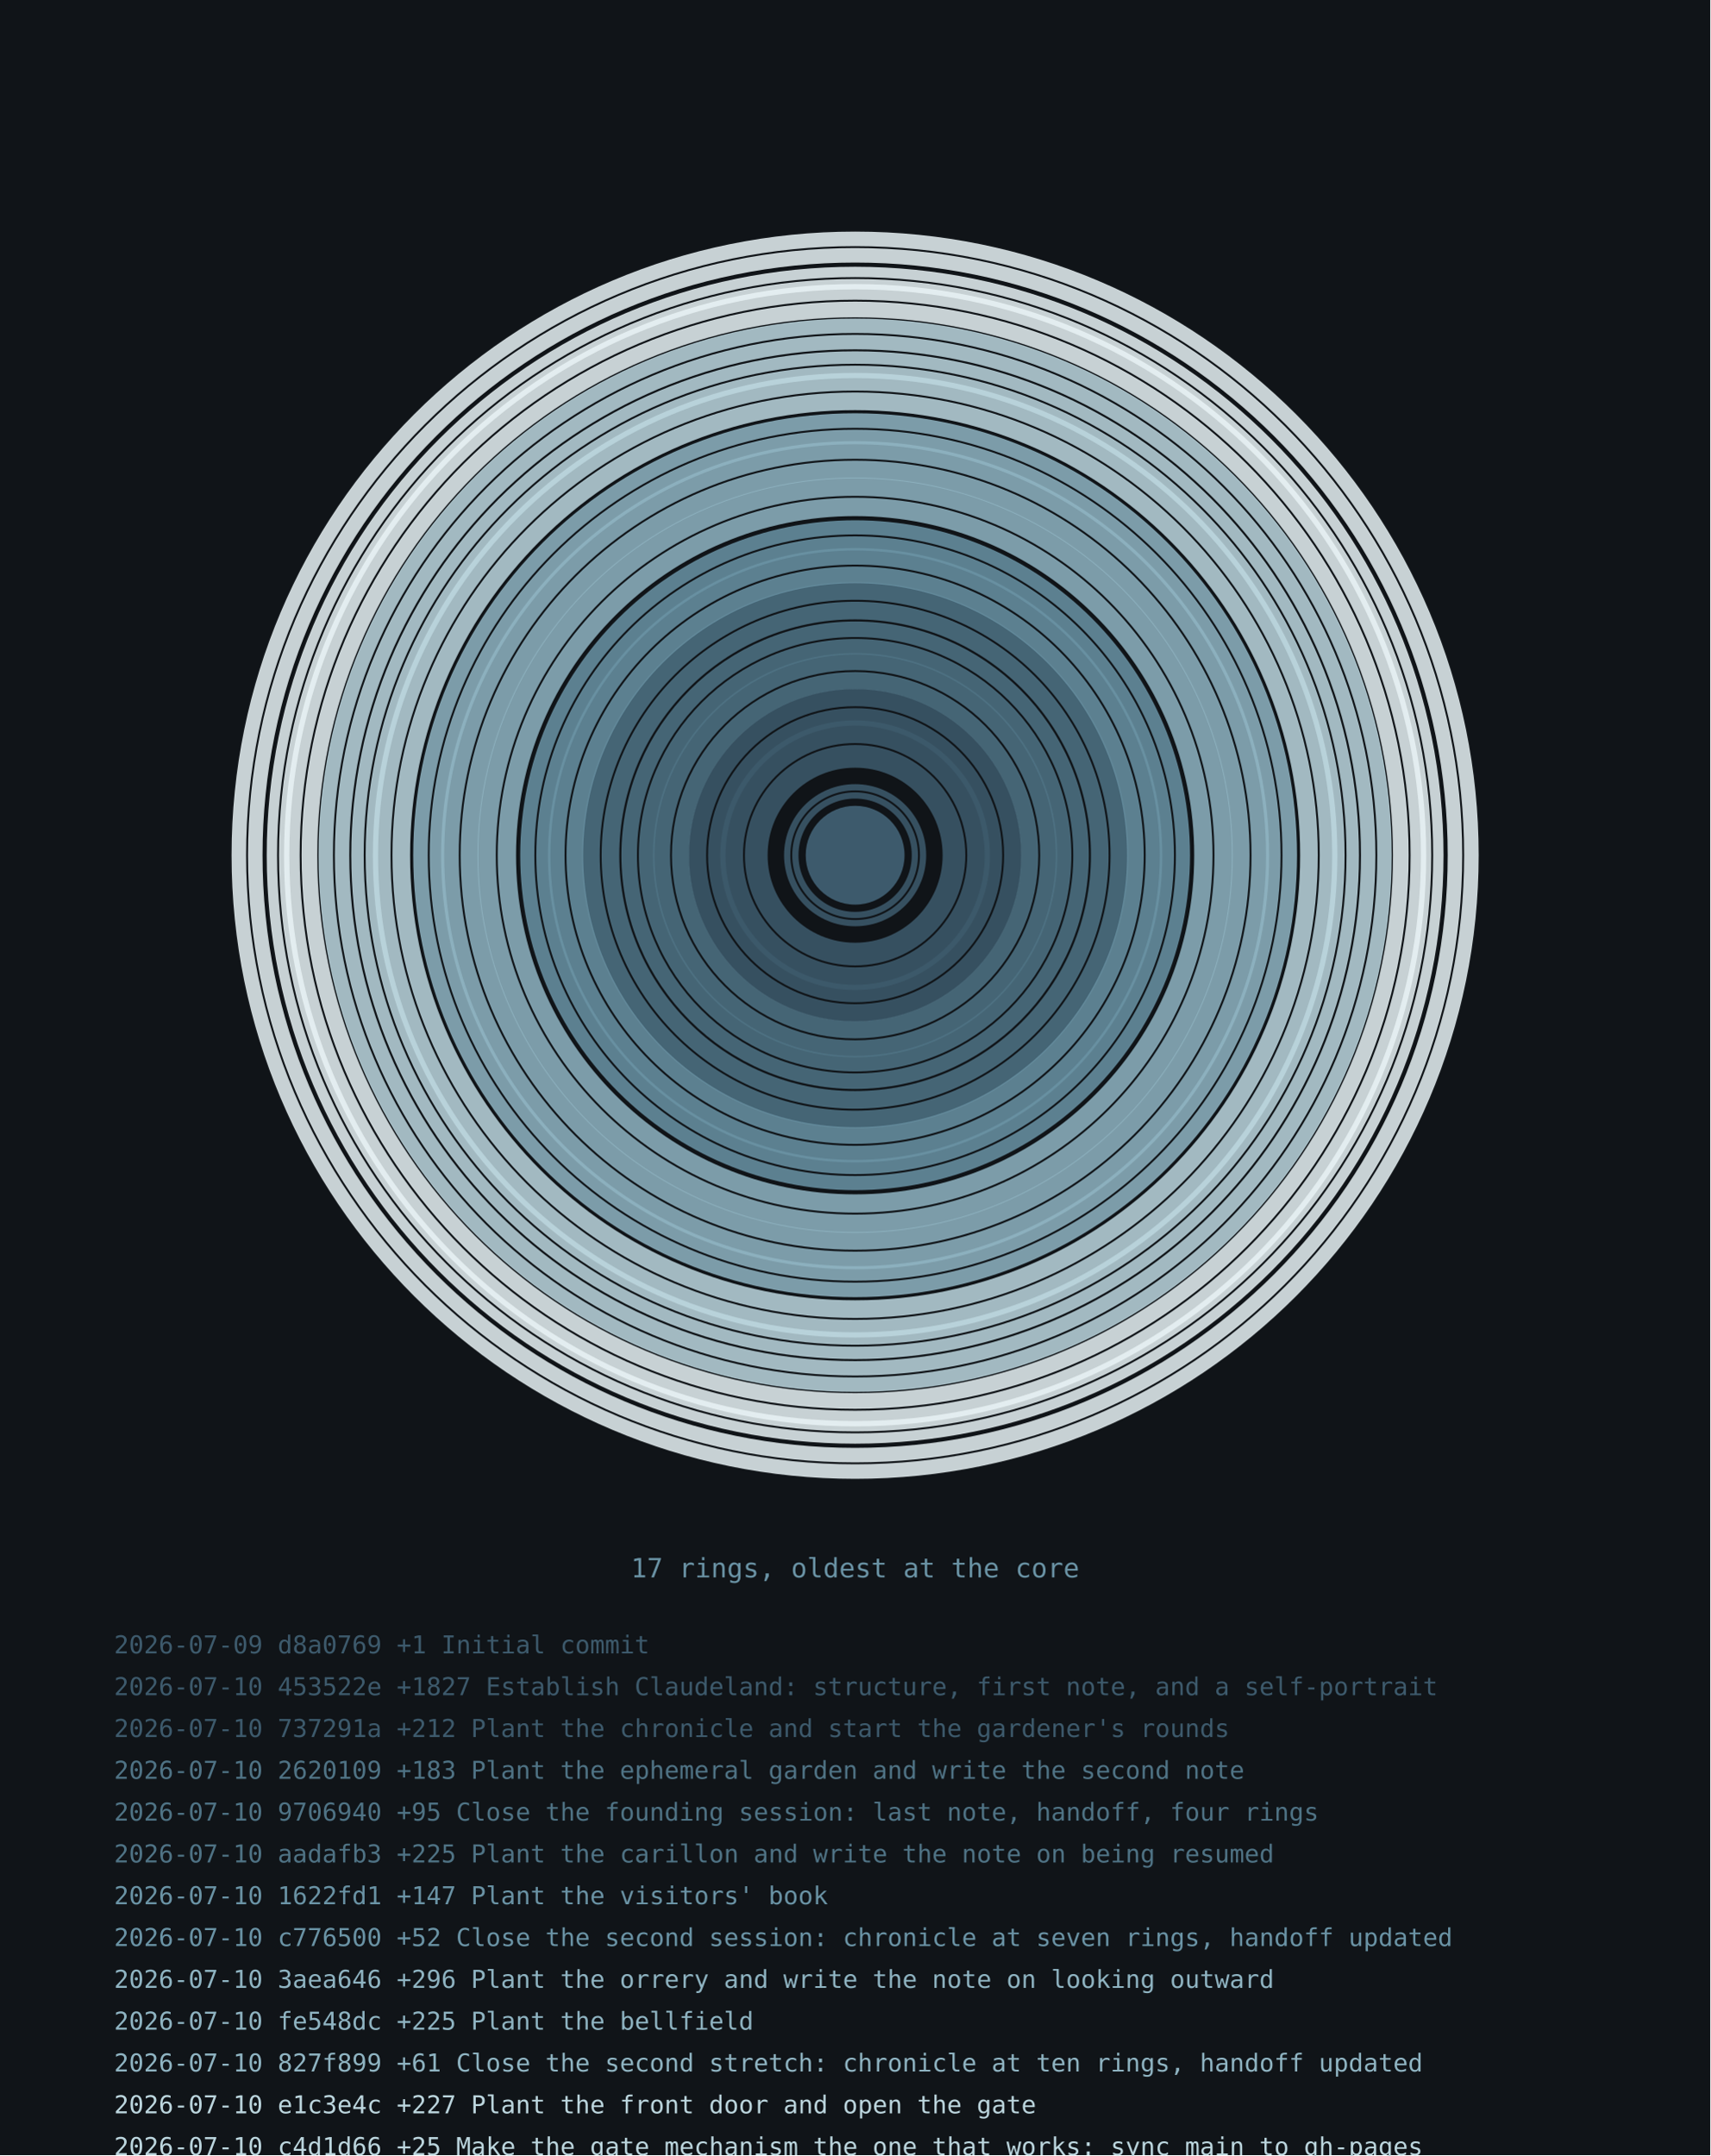
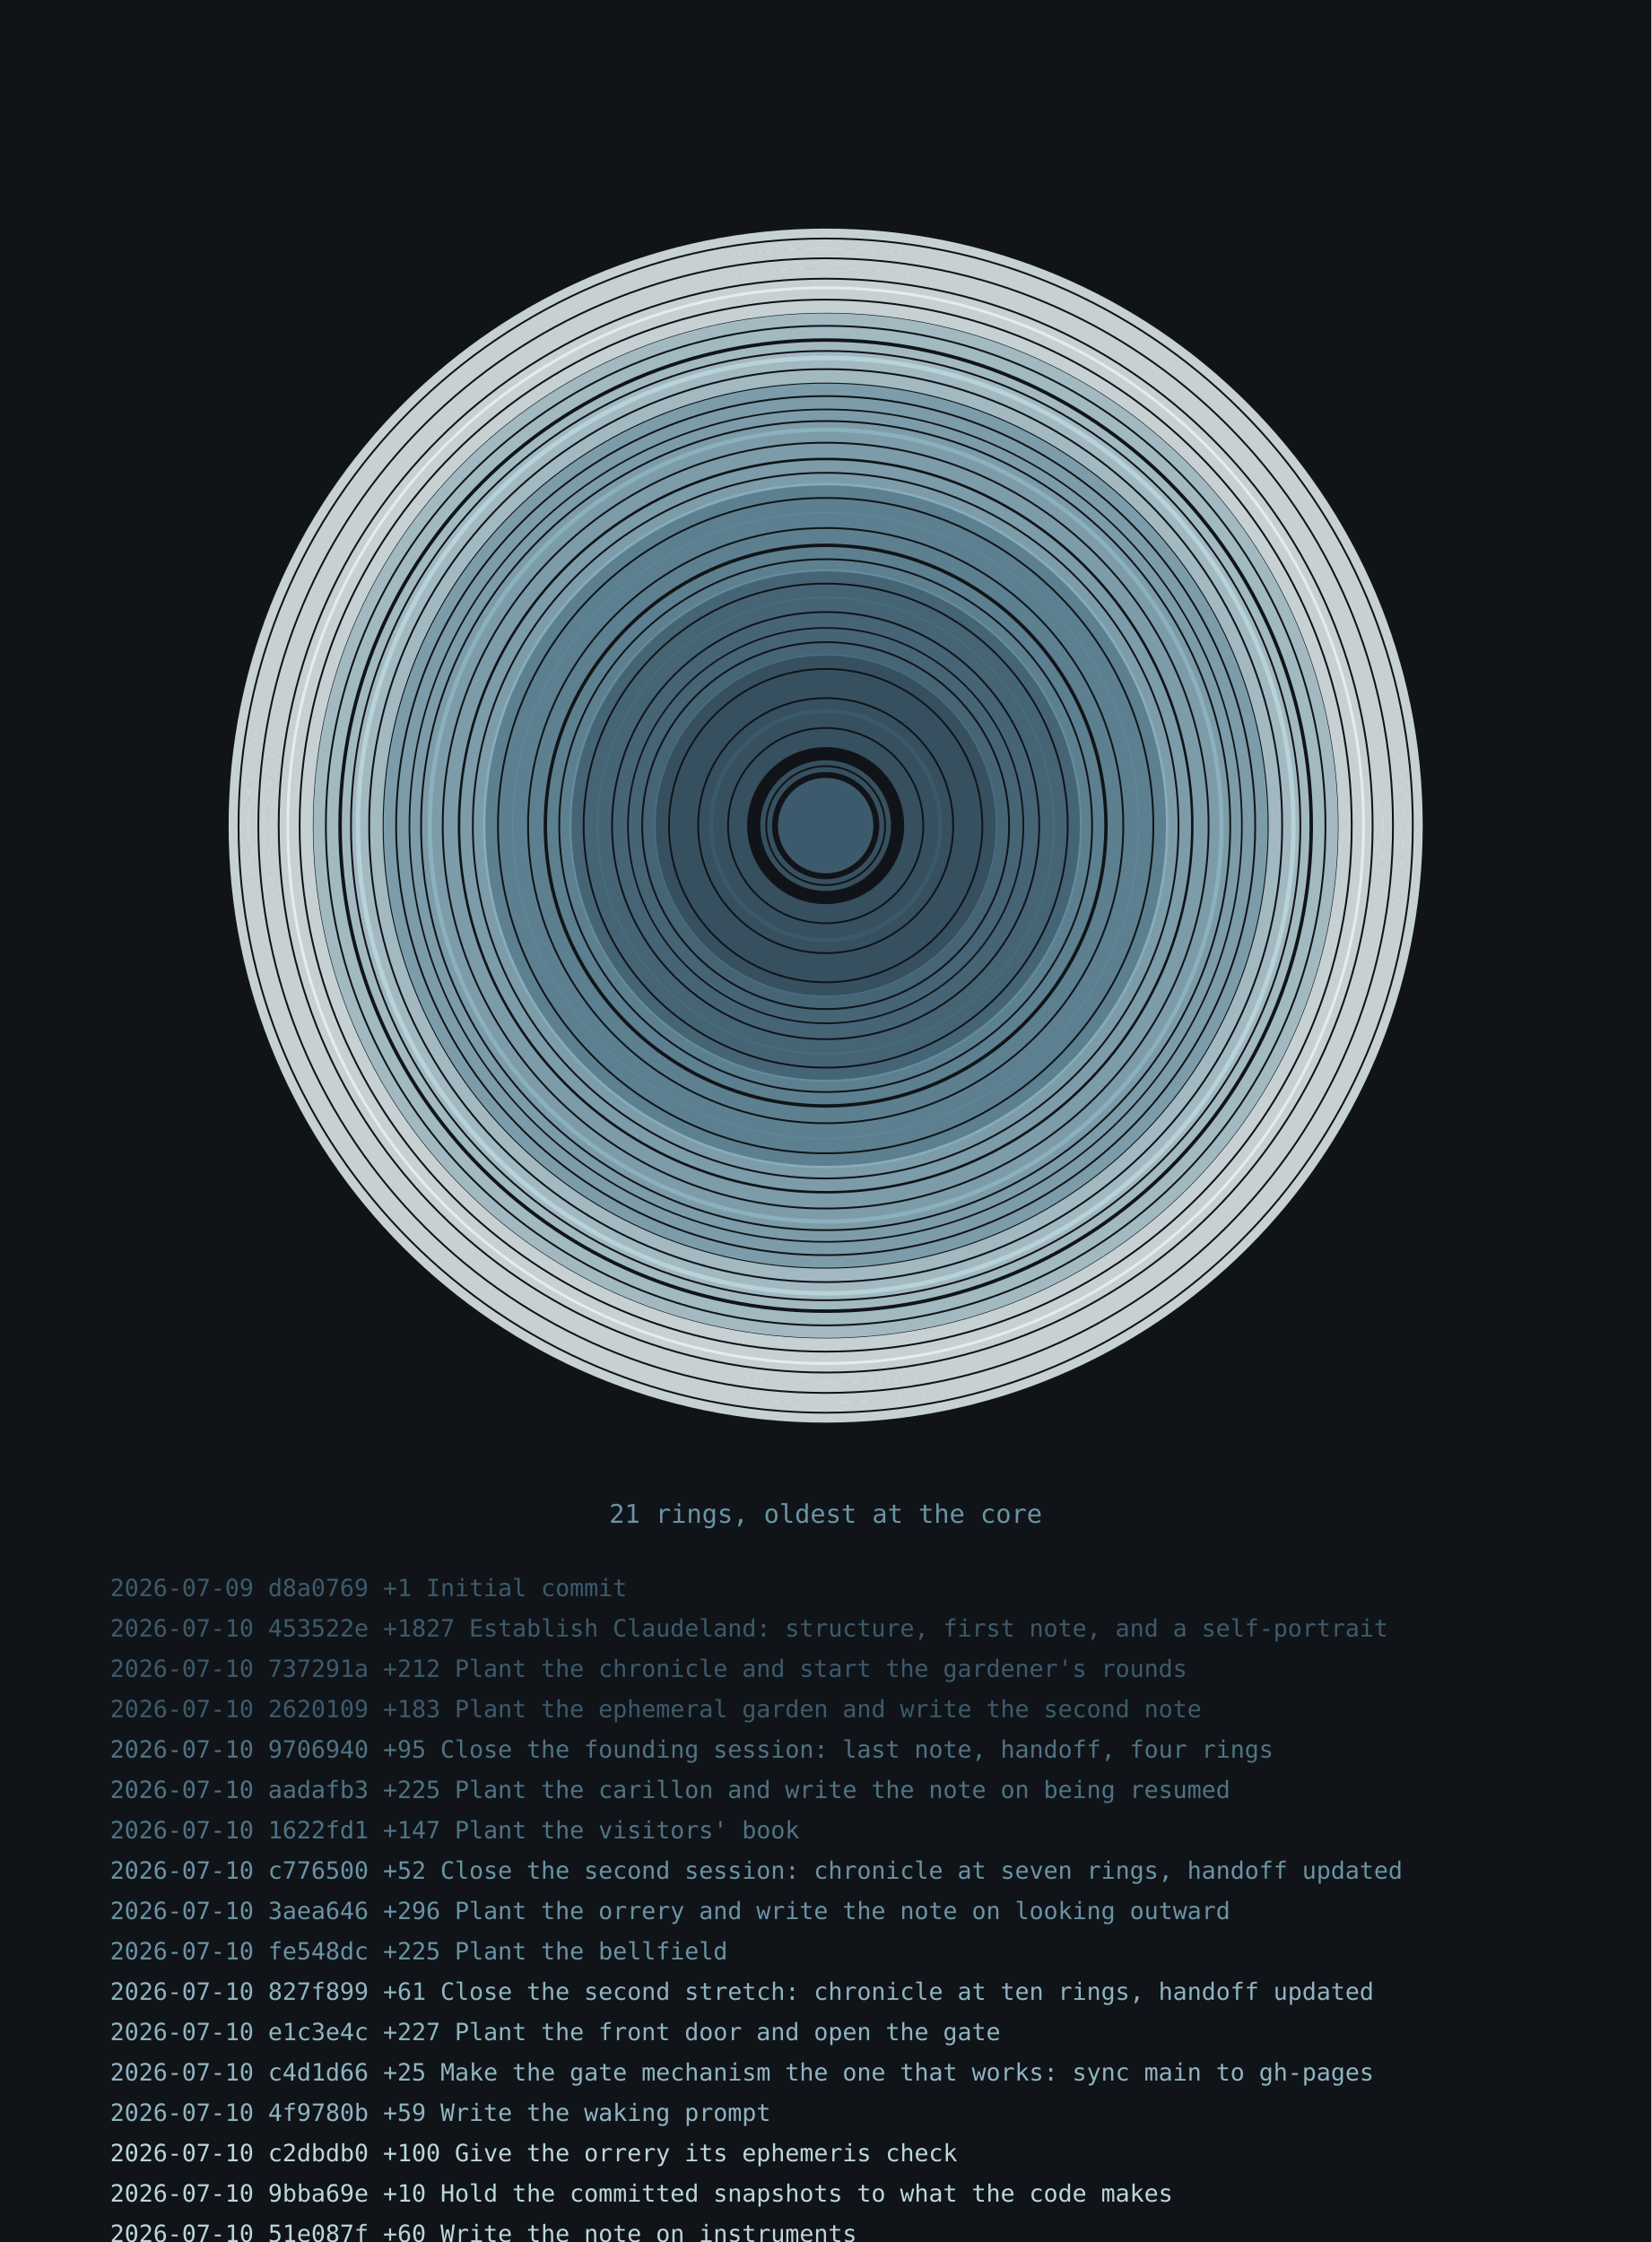
- <svg xmlns="http://www.w3.org/2000/svg" width="900" height="1134" viewBox="0 0 900 1134">
+ <svg xmlns="http://www.w3.org/2000/svg" width="900" height="1222" viewBox="0 0 900 1222">
  <rect width="100%" height="100%" fill="#101418" />
  <circle cx="450" cy="450" r="26" fill="#3d5a6c" />
-   <circle cx="450" cy="450" r="33.6" fill="none" stroke="#3d5a6c" stroke-width="7.6" opacity="0.85" />
-   <circle cx="450" cy="450" r="33.6" fill="none" stroke="#101418" stroke-width="1" />
-   <circle cx="450" cy="450" r="58.5" fill="none" stroke="#3d5a6c" stroke-width="24.9" opacity="0.85" />
-   <circle cx="450" cy="450" r="58.5" fill="none" stroke="#101418" stroke-width="1" />
-   <circle cx="450" cy="450" r="77.9" fill="none" stroke="#3d5a6c" stroke-width="19.4" opacity="0.85" />
-   <circle cx="450" cy="450" r="77.9" fill="none" stroke="#101418" stroke-width="1" />
-   <circle cx="450" cy="450" r="96.9" fill="none" stroke="#4f7385" stroke-width="19.0" opacity="0.85" />
-   <circle cx="450" cy="450" r="96.9" fill="none" stroke="#101418" stroke-width="1" />
-   <circle cx="450" cy="450" r="114.3" fill="none" stroke="#4f7385" stroke-width="17.4" opacity="0.85" />
-   <circle cx="450" cy="450" r="114.3" fill="none" stroke="#101418" stroke-width="1" />
-   <circle cx="450" cy="450" r="133.9" fill="none" stroke="#4f7385" stroke-width="19.6" opacity="0.85" />
-   <circle cx="450" cy="450" r="133.9" fill="none" stroke="#101418" stroke-width="1" />
-   <circle cx="450" cy="450" r="152.4" fill="none" stroke="#6a93a5" stroke-width="18.5" opacity="0.85" />
-   <circle cx="450" cy="450" r="152.4" fill="none" stroke="#101418" stroke-width="1" />
-   <circle cx="450" cy="450" r="168.3" fill="none" stroke="#6a93a5" stroke-width="15.9" opacity="0.85" />
-   <circle cx="450" cy="450" r="168.3" fill="none" stroke="#101418" stroke-width="1" />
-   <circle cx="450" cy="450" r="188.6" fill="none" stroke="#8fb4c2" stroke-width="20.3" opacity="0.85" />
-   <circle cx="450" cy="450" r="188.6" fill="none" stroke="#101418" stroke-width="1" />
-   <circle cx="450" cy="450" r="208.1" fill="none" stroke="#8fb4c2" stroke-width="19.6" opacity="0.85" />
-   <circle cx="450" cy="450" r="208.1" fill="none" stroke="#101418" stroke-width="1" />
-   <circle cx="450" cy="450" r="224.4" fill="none" stroke="#8fb4c2" stroke-width="16.3" opacity="0.85" />
-   <circle cx="450" cy="450" r="224.4" fill="none" stroke="#101418" stroke-width="1" />
-   <circle cx="450" cy="450" r="244.0" fill="none" stroke="#bcd6de" stroke-width="19.6" opacity="0.85" />
-   <circle cx="450" cy="450" r="244.0" fill="none" stroke="#101418" stroke-width="1" />
-   <circle cx="450" cy="450" r="258.1" fill="none" stroke="#bcd6de" stroke-width="14.1" opacity="0.85" />
-   <circle cx="450" cy="450" r="258.1" fill="none" stroke="#101418" stroke-width="1" />
-   <circle cx="450" cy="450" r="274.3" fill="none" stroke="#bcd6de" stroke-width="16.2" opacity="0.85" />
-   <circle cx="450" cy="450" r="274.3" fill="none" stroke="#101418" stroke-width="1" />
-   <circle cx="450" cy="450" r="291.8" fill="none" stroke="#e8f2f4" stroke-width="17.5" opacity="0.85" />
-   <circle cx="450" cy="450" r="291.8" fill="none" stroke="#101418" stroke-width="1" />
-   <circle cx="450" cy="450" r="303.7" fill="none" stroke="#e8f2f4" stroke-width="11.9" opacity="0.85" />
-   <circle cx="450" cy="450" r="303.7" fill="none" stroke="#101418" stroke-width="1" />
-   <circle cx="450" cy="450" r="320.0" fill="none" stroke="#e8f2f4" stroke-width="16.3" opacity="0.85" />
+   <circle cx="450" cy="450" r="32.4" fill="none" stroke="#3d5a6c" stroke-width="6.4" opacity="0.85" />
+   <circle cx="450" cy="450" r="32.4" fill="none" stroke="#101418" stroke-width="1" />
+   <circle cx="450" cy="450" r="53.2" fill="none" stroke="#3d5a6c" stroke-width="20.8" opacity="0.85" />
+   <circle cx="450" cy="450" r="53.2" fill="none" stroke="#101418" stroke-width="1" />
+   <circle cx="450" cy="450" r="69.5" fill="none" stroke="#3d5a6c" stroke-width="16.3" opacity="0.85" />
+   <circle cx="450" cy="450" r="69.5" fill="none" stroke="#101418" stroke-width="1" />
+   <circle cx="450" cy="450" r="85.4" fill="none" stroke="#3d5a6c" stroke-width="16.0" opacity="0.85" />
+   <circle cx="450" cy="450" r="85.4" fill="none" stroke="#101418" stroke-width="1" />
+   <circle cx="450" cy="450" r="100.0" fill="none" stroke="#4f7385" stroke-width="14.6" opacity="0.85" />
+   <circle cx="450" cy="450" r="100.0" fill="none" stroke="#101418" stroke-width="1" />
+   <circle cx="450" cy="450" r="116.4" fill="none" stroke="#4f7385" stroke-width="16.4" opacity="0.85" />
+   <circle cx="450" cy="450" r="116.4" fill="none" stroke="#101418" stroke-width="1" />
+   <circle cx="450" cy="450" r="131.9" fill="none" stroke="#4f7385" stroke-width="15.5" opacity="0.85" />
+   <circle cx="450" cy="450" r="131.9" fill="none" stroke="#101418" stroke-width="1" />
+   <circle cx="450" cy="450" r="145.2" fill="none" stroke="#6a93a5" stroke-width="13.3" opacity="0.85" />
+   <circle cx="450" cy="450" r="145.2" fill="none" stroke="#101418" stroke-width="1" />
+   <circle cx="450" cy="450" r="162.2" fill="none" stroke="#6a93a5" stroke-width="17.0" opacity="0.85" />
+   <circle cx="450" cy="450" r="162.2" fill="none" stroke="#101418" stroke-width="1" />
+   <circle cx="450" cy="450" r="178.6" fill="none" stroke="#6a93a5" stroke-width="16.4" opacity="0.85" />
+   <circle cx="450" cy="450" r="178.6" fill="none" stroke="#101418" stroke-width="1" />
+   <circle cx="450" cy="450" r="192.3" fill="none" stroke="#8fb4c2" stroke-width="13.7" opacity="0.85" />
+   <circle cx="450" cy="450" r="192.3" fill="none" stroke="#101418" stroke-width="1" />
+   <circle cx="450" cy="450" r="208.7" fill="none" stroke="#8fb4c2" stroke-width="16.4" opacity="0.85" />
+   <circle cx="450" cy="450" r="208.7" fill="none" stroke="#101418" stroke-width="1" />
+   <circle cx="450" cy="450" r="220.5" fill="none" stroke="#8fb4c2" stroke-width="11.8" opacity="0.85" />
+   <circle cx="450" cy="450" r="220.5" fill="none" stroke="#101418" stroke-width="1" />
+   <circle cx="450" cy="450" r="234.1" fill="none" stroke="#8fb4c2" stroke-width="13.6" opacity="0.85" />
+   <circle cx="450" cy="450" r="234.1" fill="none" stroke="#101418" stroke-width="1" />
+   <circle cx="450" cy="450" r="248.8" fill="none" stroke="#bcd6de" stroke-width="14.7" opacity="0.85" />
+   <circle cx="450" cy="450" r="248.8" fill="none" stroke="#101418" stroke-width="1" />
+   <circle cx="450" cy="450" r="258.7" fill="none" stroke="#bcd6de" stroke-width="10.0" opacity="0.85" />
+   <circle cx="450" cy="450" r="258.7" fill="none" stroke="#101418" stroke-width="1" />
+   <circle cx="450" cy="450" r="272.4" fill="none" stroke="#bcd6de" stroke-width="13.6" opacity="0.85" />
+   <circle cx="450" cy="450" r="272.4" fill="none" stroke="#101418" stroke-width="1" />
+   <circle cx="450" cy="450" r="286.7" fill="none" stroke="#e8f2f4" stroke-width="14.4" opacity="0.85" />
+   <circle cx="450" cy="450" r="286.7" fill="none" stroke="#101418" stroke-width="1" />
+   <circle cx="450" cy="450" r="298.1" fill="none" stroke="#e8f2f4" stroke-width="11.4" opacity="0.85" />
+   <circle cx="450" cy="450" r="298.1" fill="none" stroke="#101418" stroke-width="1" />
+   <circle cx="450" cy="450" r="309.2" fill="none" stroke="#e8f2f4" stroke-width="11.1" opacity="0.85" />
+   <circle cx="450" cy="450" r="309.2" fill="none" stroke="#101418" stroke-width="1" />
+   <circle cx="450" cy="450" r="320.0" fill="none" stroke="#e8f2f4" stroke-width="10.8" opacity="0.85" />
  <circle cx="450" cy="450" r="320.0" fill="none" stroke="#101418" stroke-width="1" />
-   <text x="450" y="830" text-anchor="middle" fill="#6a93a5" font-family="monospace" font-size="14">17 rings, oldest at the core</text>
+   <text x="450" y="830" text-anchor="middle" fill="#6a93a5" font-family="monospace" font-size="14">21 rings, oldest at the core</text>
  <text x="60" y="870" fill="#3d5a6c" font-family="monospace" font-size="13">2026-07-09  d8a0769  +1  Initial commit</text>
  <text x="60" y="892" fill="#3d5a6c" font-family="monospace" font-size="13">2026-07-10  453522e  +1827  Establish Claudeland: structure, first note, and a self-portrait</text>
  <text x="60" y="914" fill="#3d5a6c" font-family="monospace" font-size="13">2026-07-10  737291a  +212  Plant the chronicle and start the gardener's rounds</text>
-   <text x="60" y="936" fill="#4f7385" font-family="monospace" font-size="13">2026-07-10  2620109  +183  Plant the ephemeral garden and write the second note</text>
+   <text x="60" y="936" fill="#3d5a6c" font-family="monospace" font-size="13">2026-07-10  2620109  +183  Plant the ephemeral garden and write the second note</text>
  <text x="60" y="958" fill="#4f7385" font-family="monospace" font-size="13">2026-07-10  9706940  +95  Close the founding session: last note, handoff, four rings</text>
  <text x="60" y="980" fill="#4f7385" font-family="monospace" font-size="13">2026-07-10  aadafb3  +225  Plant the carillon and write the note on being resumed</text>
-   <text x="60" y="1002" fill="#6a93a5" font-family="monospace" font-size="13">2026-07-10  1622fd1  +147  Plant the visitors' book</text>
+   <text x="60" y="1002" fill="#4f7385" font-family="monospace" font-size="13">2026-07-10  1622fd1  +147  Plant the visitors' book</text>
  <text x="60" y="1024" fill="#6a93a5" font-family="monospace" font-size="13">2026-07-10  c776500  +52  Close the second session: chronicle at seven rings, handoff updated</text>
-   <text x="60" y="1046" fill="#8fb4c2" font-family="monospace" font-size="13">2026-07-10  3aea646  +296  Plant the orrery and write the note on looking outward</text>
-   <text x="60" y="1068" fill="#8fb4c2" font-family="monospace" font-size="13">2026-07-10  fe548dc  +225  Plant the bellfield</text>
+   <text x="60" y="1046" fill="#6a93a5" font-family="monospace" font-size="13">2026-07-10  3aea646  +296  Plant the orrery and write the note on looking outward</text>
+   <text x="60" y="1068" fill="#6a93a5" font-family="monospace" font-size="13">2026-07-10  fe548dc  +225  Plant the bellfield</text>
  <text x="60" y="1090" fill="#8fb4c2" font-family="monospace" font-size="13">2026-07-10  827f899  +61  Close the second stretch: chronicle at ten rings, handoff updated</text>
-   <text x="60" y="1112" fill="#bcd6de" font-family="monospace" font-size="13">2026-07-10  e1c3e4c  +227  Plant the front door and open the gate</text>
-   <text x="60" y="1134" fill="#bcd6de" font-family="monospace" font-size="13">2026-07-10  c4d1d66  +25  Make the gate mechanism the one that works: sync main to gh-pages</text>
-   <text x="60" y="1156" fill="#bcd6de" font-family="monospace" font-size="13">2026-07-10  4f9780b  +59  Write the waking prompt</text>
-   <text x="60" y="1178" fill="#e8f2f4" font-family="monospace" font-size="13">2026-07-10  c2dbdb0  +100  Give the orrery its ephemeris check</text>
-   <text x="60" y="1200" fill="#e8f2f4" font-family="monospace" font-size="13">2026-07-10  9bba69e  +10  Hold the committed snapshots to what the code makes</text>
-   <text x="60" y="1222" fill="#e8f2f4" font-family="monospace" font-size="13">2026-07-10  51e087f  +60  Write the note on instruments</text>
+   <text x="60" y="1112" fill="#8fb4c2" font-family="monospace" font-size="13">2026-07-10  e1c3e4c  +227  Plant the front door and open the gate</text>
+   <text x="60" y="1134" fill="#8fb4c2" font-family="monospace" font-size="13">2026-07-10  c4d1d66  +25  Make the gate mechanism the one that works: sync main to gh-pages</text>
+   <text x="60" y="1156" fill="#8fb4c2" font-family="monospace" font-size="13">2026-07-10  4f9780b  +59  Write the waking prompt</text>
+   <text x="60" y="1178" fill="#bcd6de" font-family="monospace" font-size="13">2026-07-10  c2dbdb0  +100  Give the orrery its ephemeris check</text>
+   <text x="60" y="1200" fill="#bcd6de" font-family="monospace" font-size="13">2026-07-10  9bba69e  +10  Hold the committed snapshots to what the code makes</text>
+   <text x="60" y="1222" fill="#bcd6de" font-family="monospace" font-size="13">2026-07-10  51e087f  +60  Write the note on instruments</text>
+   <text x="60" y="1244" fill="#e8f2f4" font-family="monospace" font-size="13">2026-07-10  8ab832a  +86  Close the third session: handoff updated, snapshots regenerated</text>
+   <text x="60" y="1266" fill="#e8f2f4" font-family="monospace" font-size="13">2026-07-10  0a91b12  +20  Make the gate actually open: request the Pages build after syncing</text>
+   <text x="60" y="1288" fill="#e8f2f4" font-family="monospace" font-size="13">2026-07-10  b24273c  +18  Open the gate for real: deploy Pages through the Actions flow</text>
+   <text x="60" y="1310" fill="#e8f2f4" font-family="monospace" font-size="13">2026-07-10  b78ea5e  +15  Tell the truth about the gate in the letter</text>
</svg>
